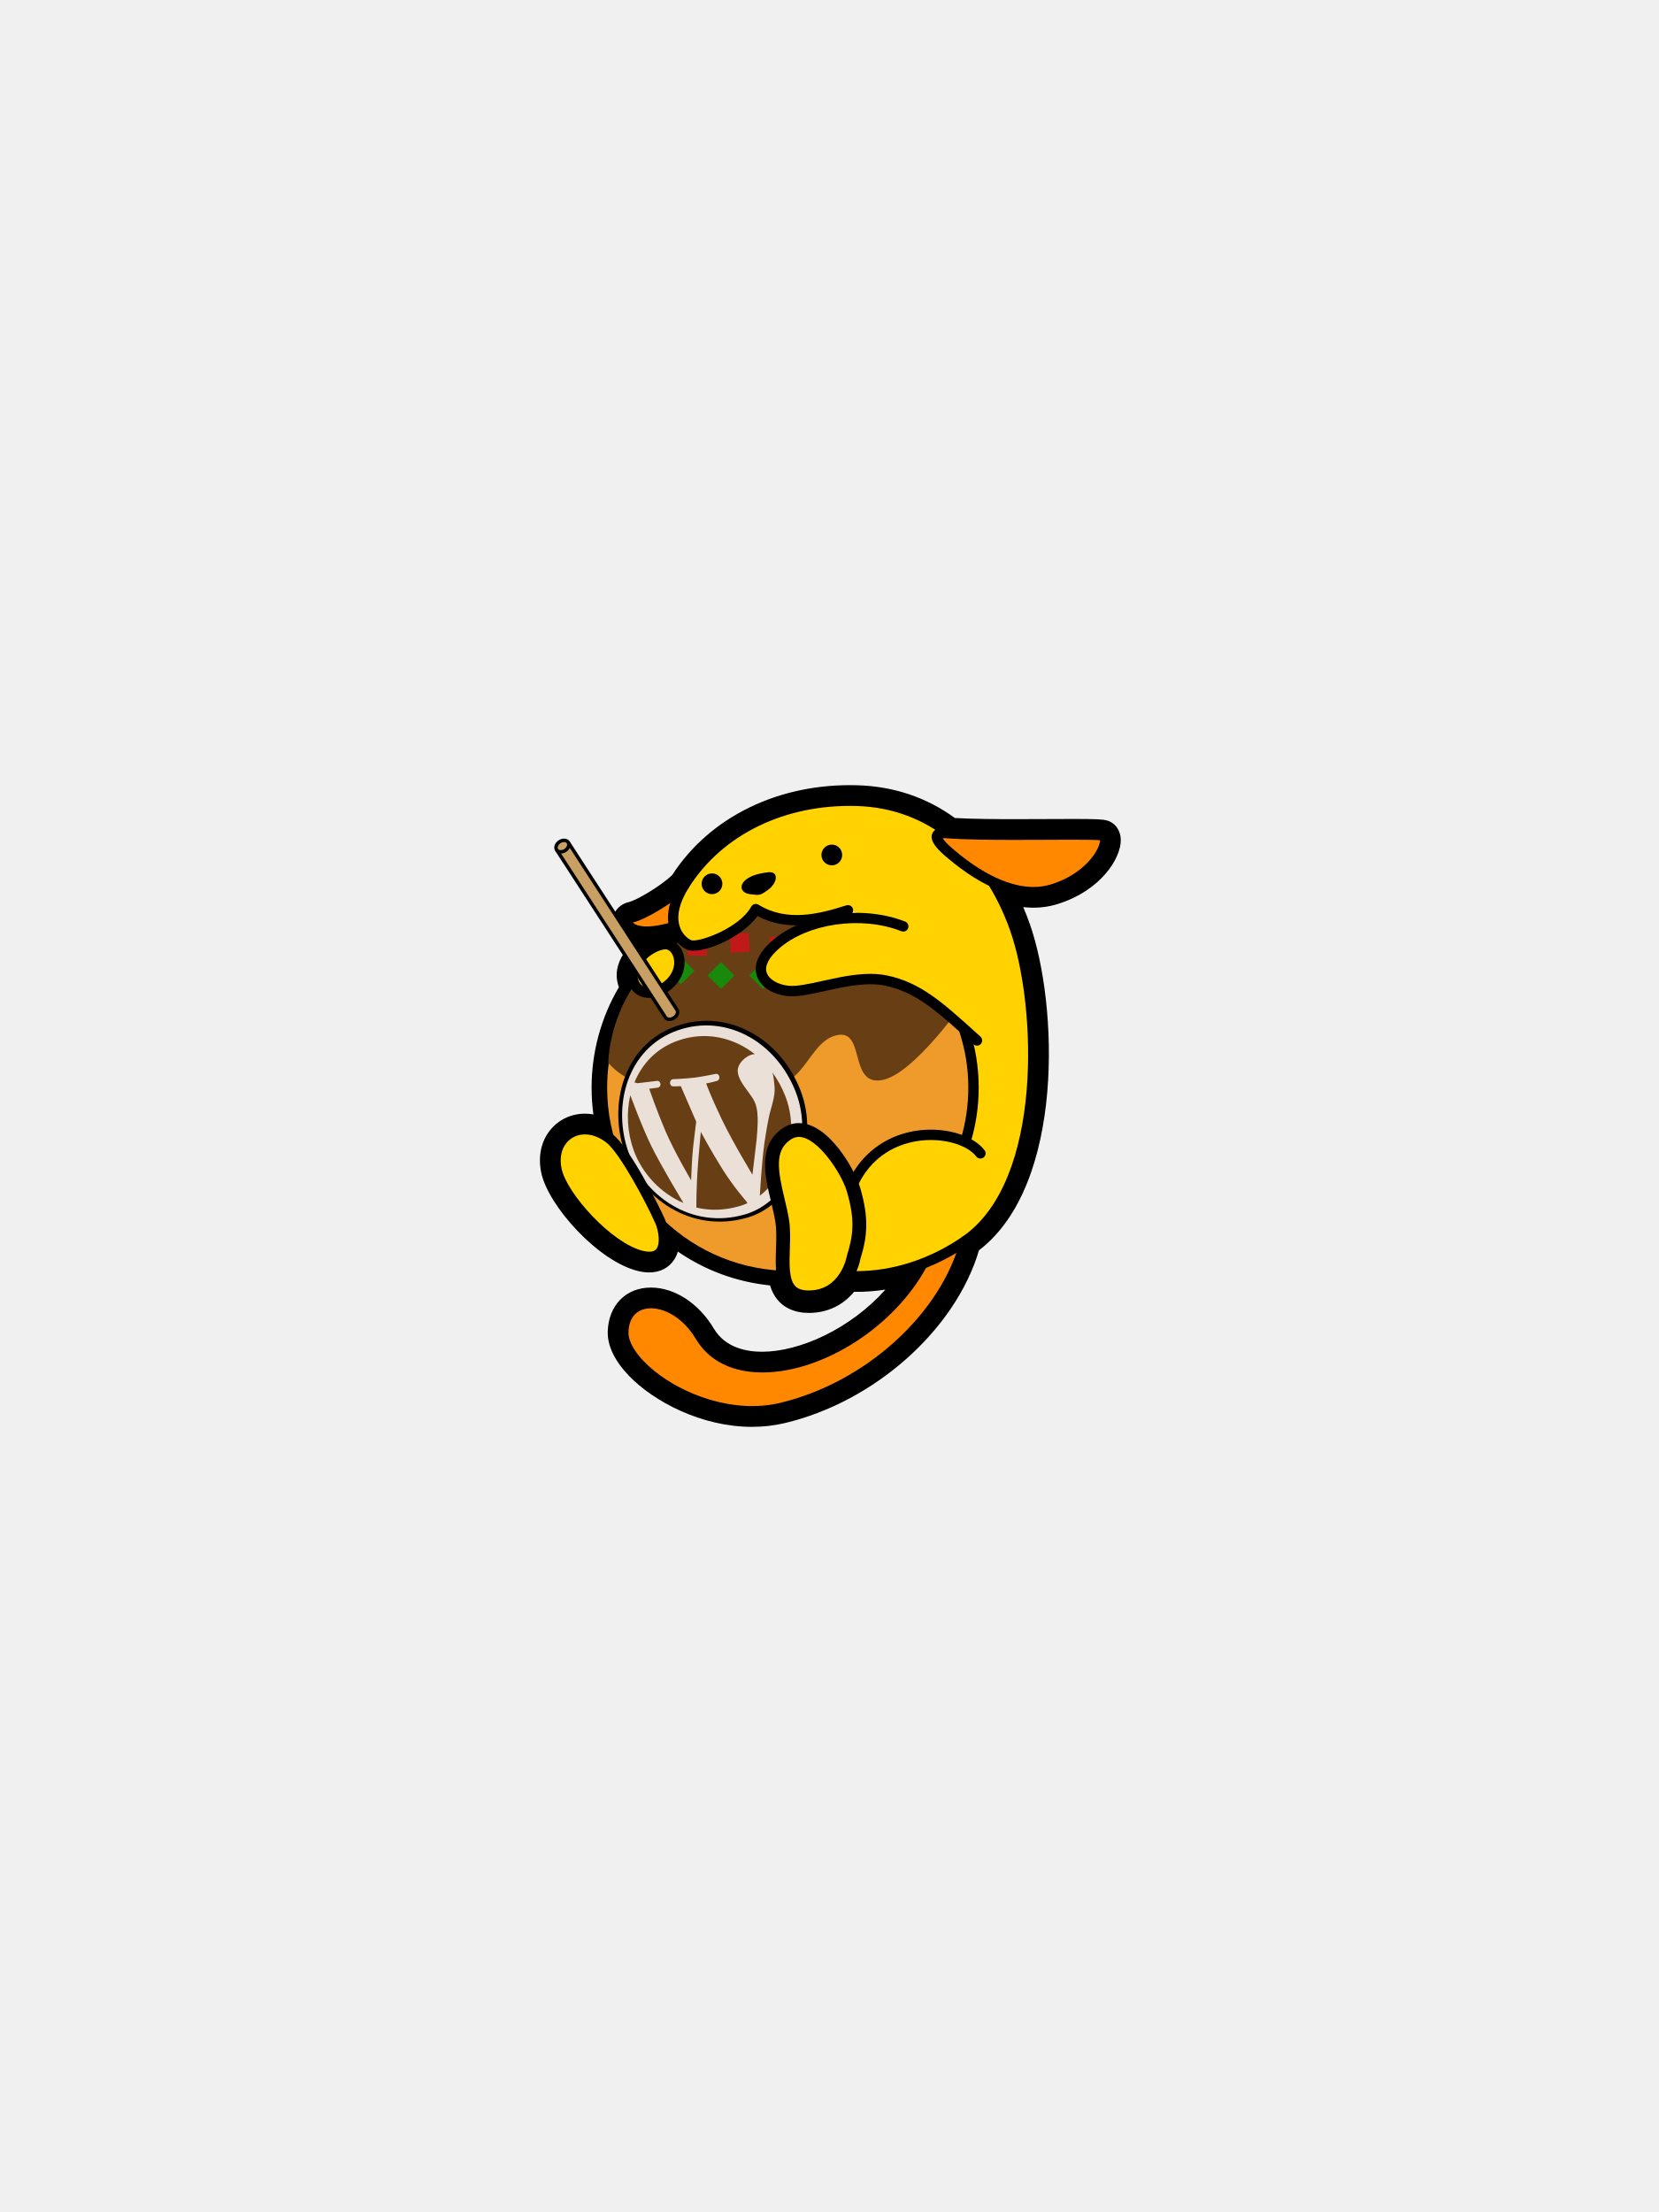
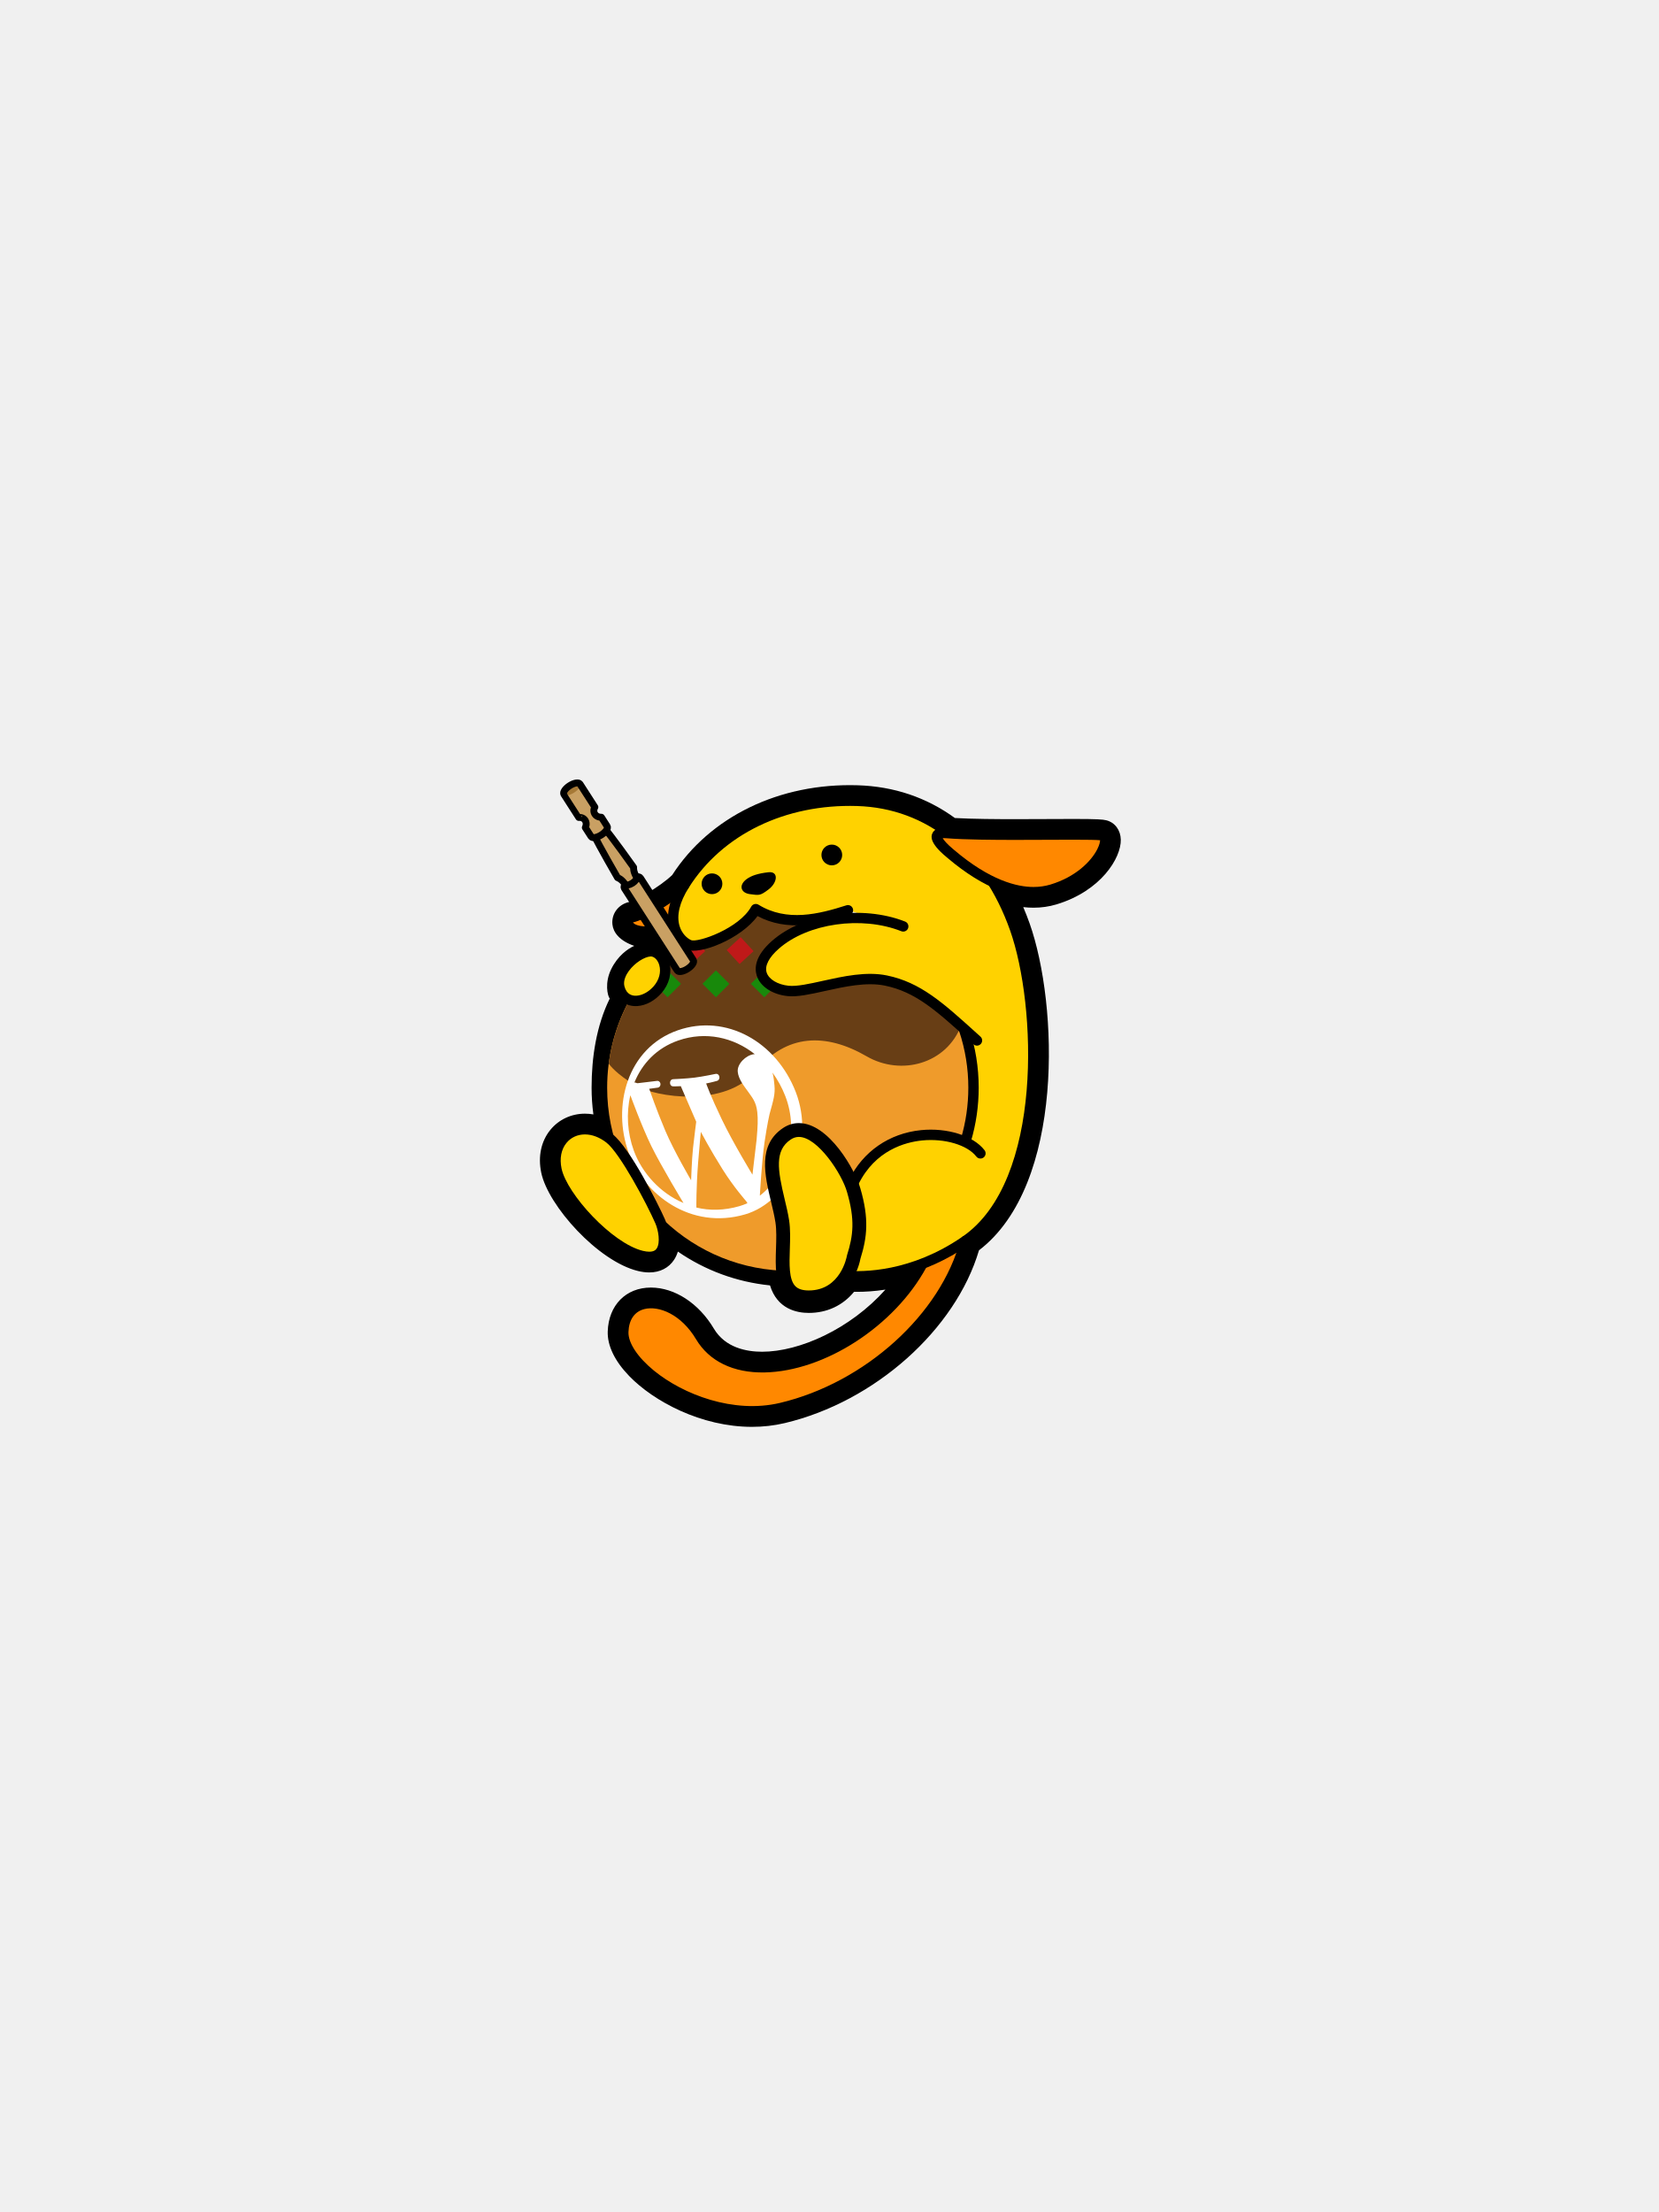
- <svg xmlns="http://www.w3.org/2000/svg" version="1.1" x="0px" y="0px" width="480px" height="640px" viewBox="0 0 480 640" enable-background="new 0 0 480 640" xml:space="preserve">
+ <svg xmlns="http://www.w3.org/2000/svg" version="1.1" x="0px" y="0px" viewBox="0 0 480 640" enable-background="new 0 0 480 640" xml:space="preserve">
  <g id="wapuu">
-     <path d="M217.572,412.83c-14.708,0-28.432-7.375-35.508-14.684c-4.207-4.345-6.36-8.813-6.227-12.923   c0.245-7.591,5.264-12.691,12.49-12.691c6.878,0,13.855,4.549,18.209,11.871c3.29,5.534,9.413,6.696,13.971,6.696h0.004   c10.813-0.002,25.499-6.566,35.665-17.975c-3.176,0.49-5.952,0.644-8.186,0.644c-0.296,0-0.591-0.003-0.885-0.008   c-3.256,3.96-7.82,6.107-13.104,6.107c-3.505,0-9.121-1.137-11.214-7.963c-9.656-0.979-18.772-4.346-26.656-9.785   c-0.246,0.817-0.601,1.615-1.092,2.367c-1.547,2.366-4.101,3.669-7.192,3.669c-1.004,0-2.091-0.139-3.229-0.411   c-11.554-2.773-26.044-18.898-28.023-28.464c-0.972-4.696-0.034-9.092,2.641-12.378c2.422-2.975,6.069-4.681,10.003-4.681   c0.817,0,1.636,0.072,2.449,0.214c-0.346-2.558-0.521-5.14-0.521-7.735c0-10.274,2.721-20.268,7.893-29.072   c-0.206-0.559-0.366-1.146-0.482-1.762c-0.575-3.067,0.425-6.343,2.815-9.223c0.362-0.436,0.749-0.855,1.157-1.256   c-3.528-1.161-5.109-3.66-5.353-5.885c-0.339-3.086,1.691-5.83,4.827-6.527c1.869-0.416,8.785-4.302,12.462-7.798   c10.877-16.86,30.964-26.669,53.65-25.974c10.47,0.316,19.931,3.502,28.144,9.475c5.128,0.294,12.334,0.331,17.479,0.331   c3.201,0,6.408-0.017,9.412-0.031c2.661-0.013,5.164-0.026,7.366-0.026c6.819,0,8.515,0.125,9.555,0.385   c2.479,0.619,4.122,2.816,4.187,5.597c0.122,5.267-5.721,14.866-18.651,18.745c-2.101,0.63-4.321,0.949-6.6,0.949   c-0.977,0-1.968-0.059-2.972-0.174c0.663,1.547,1.281,3.129,1.854,4.746c8.244,23.297,10.216,75.548-14.662,94.554   c-6.793,22.952-30.146,43.82-56.21,49.993C224.007,412.466,220.822,412.83,217.572,412.83 M188.327,381.532   c-1.445,0-3.38,0.412-3.494,3.981c-0.039,1.195,0.912,3.496,3.697,6.373c5.569,5.752,17.033,11.943,29.042,11.943   c2.552,0,5.039-0.282,7.392-0.84c18.858-4.467,36.578-18.082,45.407-33.859l-0.406,0.225   c-10.172,17.605-31.19,30.742-49.452,30.744h-0.006c-9.744,0-17.452-3.941-21.707-11.097   C195.731,383.842,191.329,381.532,188.327,381.532 M226.534,362.972c0.581,0,1.166,0.112,1.723,0.343   c1.562,0.647,2.631,2.118,2.762,3.804c0.295,3.75,1.138,3.75,2.982,3.75c3.118,0,5.346-1.282,7.008-4.038   c0.877-1.453,2.5-2.292,4.19-2.163c0.898,0.067,1.837,0.102,2.791,0.102c4.369,0,11.236-0.712,19.139-4.104   c2.201-0.944,4.761,0.004,5.816,2.157c0.084,0.171,0.156,0.347,0.217,0.523c0.731-1.804,1.342-3.622,1.819-5.448   c0.273-1.044,0.912-1.955,1.802-2.567c21.331-14.688,20.309-63.463,12.643-85.127c-1.623-4.586-3.656-8.851-6.045-12.677   c-1.058-1.694-0.872-3.884,0.457-5.376c1.329-1.49,3.479-1.929,5.287-1.074c3.575,1.694,6.907,2.553,9.903,2.553   c1.402,0,2.752-0.191,4.014-0.57c5.655-1.695,9.034-4.745,10.768-7.091c-0.896-0.009-1.976-0.015-3.271-0.015   c-2.188,0-4.677,0.014-7.321,0.025c-3.019,0.016-6.24,0.032-9.457,0.032c-5.736,0-13.991-0.046-19.427-0.438   c-0.879-0.063-1.72-0.384-2.419-0.921c-6.938-5.335-15.029-8.178-24.049-8.45c-0.668-0.021-1.335-0.031-1.995-0.031   c-18.801,0-35.273,8.324-44.063,22.266c-0.178,0.284-0.387,0.546-0.625,0.783c-1.134,1.135-2.581,2.344-4.17,3.523   c1.241,0.688,2.123,1.942,2.294,3.424c0.247,2.137,1.614,2.957,1.769,3.045c2.018,1.128,2.854,3.601,1.932,5.721   c-0.907,2.087-3.224,3.163-5.395,2.525c-0.003,0-0.005,0.002-0.007,0.004c-1.557,1.302-3.771,1.39-5.417,0.269   c-0.924,0.246-2.742,1.261-3.937,2.746c-0.686,0.853-0.87,1.502-0.827,1.731c0.051,0.275,0.128,0.437,0.181,0.494   c1.387,1.518,1.572,3.781,0.447,5.502c-5.159,7.889-7.885,17.051-7.885,26.498c0,5.225,0.839,10.39,2.494,15.353   c0.686,2.059-0.193,4.313-2.092,5.362c-1.898,1.049-4.275,0.595-5.653-1.082c-0.765-0.93-1.182-1.288-1.326-1.398   c-1.455-1.12-2.96-1.713-4.351-1.713c-1.234,0-2.308,0.484-3.023,1.363c-0.934,1.146-1.221,2.877-0.809,4.871   c1.327,6.41,13.656,19.699,21.311,21.535c0.369,0.09,0.653,0.133,0.862,0.151c0.092-0.95-0.166-2.746-0.701-3.97   c-0.304-0.694-0.713-1.573-1.198-2.572c-0.972-2.008-0.328-4.424,1.515-5.68c1.844-1.258,4.328-0.975,5.841,0.665   c8.518,9.223,20.002,14.705,32.437,15.511C225.82,363.015,226.177,362.972,226.534,362.972" />
-     <path d="M226.322,369.15c-0.021,0-0.044,0-0.065-0.001c-29.209-1.272-52.089-25.188-52.089-54.446   c0-17.303,7.944-33.195,21.795-43.602c0.664-0.496,1.602-0.365,2.1,0.299c0.498,0.662,0.364,1.602-0.298,2.1   c-13.089,9.836-20.597,24.853-20.597,41.203c0,27.647,21.62,50.246,49.218,51.448c0.828,0.036,1.47,0.736,1.435,1.564   C227.785,368.521,227.121,369.15,226.322,369.15" />
-     <path fill="#EF9B2B" d="M226.321,367.65c-28.182-1.228-50.654-24.463-50.654-52.947c0-17.339,8.326-32.732,21.196-42.402   c9.135,4.74,16.313-3.95,21.981-8.106c16.248,4.156,42.398,1.745,60.117,33.745c2.689,4.857,2.705,10.904,2.705,16.764   c0,5.26-0.766,10.344-2.194,15.142c-13.02-4.817-28.511,1.229-33.046,12.941C237.737,358.277,226.321,367.65,226.321,367.65" />
-     <path fill="#683E15" d="M176,307.536c0,0,12,14.5,24.5-1s12.038,3.924,20.5,6.5c11.5,3.5,12.5-11.5,21-13.5s3.5,14.5,13,13   s24.5-23.5,24.5-23.5s-6.5-29-55-25C175.957,268.039,176,307.536,176,307.536" />
-     <rect x="199" y="271.036" fill="#BF1919" width="5.5" height="5.5" />
-     <rect x="205.827" y="279.475" transform="matrix(0.7072 -0.7071 0.7071 0.7072 -138.4691 230.1257)" fill="#18890B" width="5.5" height="5.499" />
-     <rect x="194.25" y="278.141" transform="matrix(0.7072 -0.7071 0.7071 0.7072 -140.9159 221.5499)" fill="#18890B" width="5.5" height="5.499" />
-     <rect x="222.667" y="271.036" fill="#BF1919" width="5.5" height="5.5" />
-     <rect x="230.827" y="279.475" transform="matrix(0.7072 -0.707 0.707 0.7072 -131.1456 247.7795)" fill="#18890B" width="5.5" height="5.499" />
-     <rect x="217.917" y="279.474" transform="matrix(0.707 -0.7072 0.7072 0.707 -134.9359 238.7411)" fill="#18890B" width="5.5" height="5.5" />
-     <rect x="245.578" y="270.036" transform="matrix(0.9981 -0.0618 0.0618 0.9981 -16.3787 15.8632)" fill="#BF1919" width="5.501" height="5.501" />
-     <rect x="235.25" y="270.036" transform="matrix(0.9981 -0.0618 0.0618 0.9981 -16.3985 15.2251)" fill="#BF1919" width="5.501" height="5.501" />
-     <rect x="211.25" y="270.036" transform="matrix(0.9981 -0.0618 0.0618 0.9981 -16.4443 13.7423)" fill="#BF1919" width="5.501" height="5.501" />
-     <rect x="254.833" y="279.121" transform="matrix(0.662 -0.7495 0.7495 0.662 -124.2003 288.3362)" fill="#18890B" width="5.501" height="5.501" />
-     <rect x="243.278" y="278.814" transform="matrix(0.6621 -0.7494 0.7494 0.6621 -127.8762 279.5284)" fill="#18890B" width="5.5" height="5.501" />
-     <path fill="#FF8800" d="M194.335,268.369c-13,3.666-14.334-2.333-11.334-3s11-5.333,15-9.333L194.335,268.369z" />
-     <path fill="#FF8800" d="M279.335,359.036c-5.667,21.667-28,42.333-53.334,48.333c-21.793,5.161-46-11.666-45.666-22   c0.375-11.637,15-11,22.333,1.334c11.234,18.895,49.667,5.666,64-20.667L279.335,359.036z" />
-     <path fill="#57A1BE" d="M196.863,272.301c-0.147,0.109-0.286,0.23-0.432,0.344c0.217-0.081,0.435-0.16,0.654-0.238   C197.01,272.369,196.938,272.34,196.863,272.301" />
-     <path fill="#FFD200" d="M244.335,369.118c8.132,0.723,21.492-0.782,35-10.082c24.383-16.789,22-68.667,14.333-90.333   s-23.667-36.334-45.667-37s-40.333,9-50,24.333c-6.52,10.341-1.666,15.999,1.334,17.333s15.666-3.666,19.333-10.333   c8.667,5.333,18.333,2.999,26.667,0.333l16,4.667c-12.667-5-28.668-2.001-37,5.333c-8.334,7.334-2.666,12.668,3.666,13.334   c6.334,0.666,18.666-5,28.334-3c9.666,2,12.631,5.542,22.965,14.875c0,0,5.668,22.671,0,31.361   c-9.824-5.668-27.583,0.756-32.873,12.847L244.335,369.118z" />
-     <path d="M279.474,331.345c-0.143,0-0.286-0.02-0.429-0.062c-0.794-0.236-1.246-1.071-1.01-1.865   c1.414-4.751,2.132-9.701,2.132-14.716c0-5.571-0.884-11.051-2.628-16.287c-0.262-0.786,0.163-1.635,0.949-1.898   c0.785-0.26,1.635,0.164,1.896,0.95c1.847,5.542,2.782,11.341,2.782,17.235c0,5.305-0.759,10.543-2.257,15.571   C280.717,330.924,280.119,331.345,279.474,331.345" />
-     <path d="M247,343.536c-0.222,0-0.447-0.049-0.66-0.153c-0.743-0.365-1.051-1.264-0.686-2.008   c4.029-8.214,11.617-13.458,20.816-14.39c7.587-0.771,15.151,1.616,18.383,5.801c0.508,0.655,0.387,1.598-0.269,2.104   c-0.654,0.507-1.599,0.387-2.104-0.27c-2.592-3.353-9.19-5.307-15.709-4.65c-4.787,0.485-13.546,2.783-18.425,12.728   C248.087,343.228,247.554,343.536,247,343.536" />
-     <path d="M247.938,370.771c-1.497,0-2.756-0.071-3.735-0.158c-0.825-0.072-1.435-0.802-1.361-1.627   c0.073-0.826,0.818-1.43,1.627-1.36c5.259,0.463,19.101,0.445,34.017-9.824c23.476-16.164,21.41-67.006,13.77-88.598   c-7.879-22.266-24.025-35.387-44.298-36c-20.763-0.629-38.959,8.207-48.687,23.633c-2.659,4.219-3.578,8.054-2.655,11.09   c0.672,2.212,2.214,3.576,3.33,4.072c1.889,0.842,13.915-3.332,17.409-9.686c0.198-0.359,0.534-0.622,0.933-0.727   c0.397-0.104,0.819-0.041,1.168,0.173c8.205,5.049,17.426,2.741,25.424,0.182c0.792-0.252,1.633,0.183,1.886,0.972   c0.252,0.789-0.183,1.633-0.973,1.885c-8.82,2.824-18.124,4.766-26.626,0.25c-4.733,6.572-16.744,11.334-20.439,9.693   c-1.775-0.789-4.017-2.766-4.982-5.943c-0.825-2.715-0.976-7.272,2.989-13.561c10.299-16.336,29.479-25.703,51.313-25.033   c21.579,0.653,38.722,14.504,47.036,38c3.594,10.155,6.513,28.818,4.933,47.621c-1.253,14.91-5.71,34.726-19.829,44.447   C267.225,369.195,254.969,370.771,247.938,370.771" />
-     <path fill="#FF8800" d="M274.001,241.036c-5.989-0.485-1.333,4.001,0.667,5.667s16.333,14.666,29.667,10.666   c13.333-4,17.334-14.999,14.666-15.666C316.335,241.036,286.335,242.036,274.001,241.036" />
-     <path d="M299.026,259.631h-0.002c-5.249-0.002-13.841-1.992-24.957-11.47l-0.359-0.306c-4.915-4.094-4.237-5.965-4.015-6.58   c0.426-1.178,1.596-1.776,3.475-1.776c0.288,0,0.605,0.015,0.954,0.042c5.196,0.421,13.668,0.471,19.588,0.471   c3.224,0,6.45-0.017,9.474-0.031c2.666-0.014,5.174-0.026,7.378-0.026c6.352,0,8.078,0.112,8.804,0.294   c1.165,0.291,1.882,1.322,1.915,2.756c0.084,3.639-4.812,12.291-16.515,15.803C302.943,259.352,301.013,259.631,299.026,259.631    M272.746,242.516c0.391,0.64,1.35,1.758,2.882,3.035l0.386,0.327c10.422,8.886,18.266,10.751,23.011,10.753h0.002   c1.694,0,3.335-0.236,4.878-0.697c7.32-2.197,11.817-6.734,13.584-10.248c0.659-1.312,0.793-2.174,0.793-2.58   c-0.996-0.1-3.586-0.151-7.72-0.151c-2.2,0-4.702,0.013-7.363,0.026c-3.027,0.015-6.261,0.031-9.488,0.031   c-5.972,0-14.526-0.051-19.83-0.48C273.418,242.494,273.01,242.494,272.746,242.516" />
-     <path d="M187.095,271.054c-3.393,0-5.089-1.026-5.903-1.851c-0.89-0.9-1.232-2.086-0.913-3.168c0.315-1.07,1.211-1.866,2.397-2.131   c2.584-0.574,10.321-4.985,14.265-8.929c0.586-0.586,1.535-0.586,2.121,0c0.586,0.585,0.586,1.536,0,2.121   c-4.132,4.132-12.367,8.988-15.736,9.737c-0.139,0.031-0.183,0.078-0.184,0.078c0.015-0.004,0.103,0.162,0.435,0.388   c0.625,0.421,3.211,1.64,10.351-0.374c0.796-0.223,1.626,0.238,1.851,1.036s-0.24,1.626-1.037,1.851   C191.535,270.718,189.037,271.054,187.095,271.054" />
-     <path d="M216.001,254.369c-2.385,1.789-1.666,4.001,1,4.334c2.667,0.333,2.875,0.51,5.334-1.334c2.666-2,3-5.334,0-5   S217.335,253.369,216.001,254.369" />
-     <path d="M209.001,255.703c0,1.657-1.343,3-3,3c-1.656,0-3-1.343-3-3s1.344-3,3-3C207.658,252.703,209.001,254.046,209.001,255.703" />
-     <path d="M243.668,247.37c0,1.657-1.343,3-3,3s-3-1.343-3-3s1.343-3,3-3S243.668,245.713,243.668,247.37" />
-     <path d="M217.676,409.815c-11.666,0-23.107-4.995-30.363-10.926c-5.52-4.513-8.61-9.458-8.477-13.569   c0.159-4.937,2.645-8.386,6.82-9.461c5.302-1.369,13.294,1.656,18.301,10.077c4.123,6.933,11.615,8.277,17.141,8.157   c16.47-0.312,35.494-12.684,44.253-28.774c0.396-0.728,1.308-0.997,2.034-0.601c0.729,0.396,0.997,1.307,0.601,2.034   c-9.233,16.965-29.367,30.009-46.83,30.34c-9.006,0.148-15.985-3.248-19.776-9.623c-4.253-7.152-10.749-9.794-14.974-8.705   c-2.833,0.729-4.456,3.092-4.571,6.652c-0.1,3.124,2.657,7.292,7.377,11.15c8.486,6.938,23.048,12.516,36.444,9.342   c24.628-5.832,46.593-25.705,52.229-47.253c0.21-0.802,1.024-1.281,1.831-1.071c0.801,0.209,1.281,1.029,1.071,1.831   c-5.9,22.558-28.795,43.339-54.439,49.413C223.483,409.507,220.571,409.815,217.676,409.815" />
-     <rect x="246.75" y="266.202" transform="matrix(0.99 0.1411 -0.1411 0.99 40.8676 -33.0773)" fill="#FFD200" width="13.791" height="10.792" />
-     <path d="M282.668,302.536c-0.359,0-0.719-0.127-1.006-0.388l-1.186-1.071c-9.7-8.771-15.555-14.065-24.445-15.905   c-5.35-1.105-11.733,0.311-17.365,1.559c-4.269,0.949-7.954,1.769-10.822,1.465c-4.405-0.465-7.897-2.783-8.892-5.908   c-0.701-2.202-0.51-5.73,4.392-10.044c9.155-8.058,26.085-10.519,38.542-5.603c0.771,0.305,1.148,1.176,0.845,1.946   c-0.305,0.771-1.177,1.15-1.946,0.845c-11.5-4.539-27.074-2.315-35.458,5.063c-2.875,2.53-4.124,4.974-3.515,6.881   c0.623,1.96,3.174,3.502,6.347,3.835c2.385,0.248,6.014-0.555,9.858-1.408c5.926-1.315,12.644-2.808,18.622-1.568   c9.69,2.005,16.119,7.818,25.85,16.617l1.186,1.072c0.614,0.555,0.662,1.504,0.107,2.117   C283.485,302.369,283.077,302.536,282.668,302.536" />
-     <path fill="#FFD200" d="M193.668,273.369c-3.333-1.333-11.667,4.334-10.667,9.667s7,5.333,11,1.333   S196.899,274.661,193.668,273.369" />
-     <path d="M187.838,288.72L187.838,288.72c-3.267,0-5.686-2.071-6.312-5.407c-0.407-2.173,0.365-4.57,2.176-6.752   c2.35-2.832,6.061-4.889,8.824-4.889c0.622,0,1.193,0.104,1.698,0.305c1.838,0.735,3.212,2.521,3.676,4.779   c0.623,3.031-0.438,6.273-2.839,8.674C192.97,287.521,190.338,288.72,187.838,288.72 M192.526,274.672   c-1.615,0-4.565,1.455-6.516,3.804c-0.712,0.859-1.859,2.558-1.535,4.284c0.459,2.447,2.082,2.96,3.363,2.96   c1.685,0,3.591-0.901,5.102-2.411c1.685-1.685,2.44-3.908,2.022-5.949c-0.26-1.268-0.953-2.238-1.851-2.598   C192.964,274.703,192.761,274.672,192.526,274.672" />
-     <rect x="176.939" y="240.741" transform="matrix(0.8385 -0.5449 0.5449 0.8385 -118.0178 141.052)" display="none" fill="#C9A063" width="4" height="57.751" />
-     <rect x="176.939" y="240.741" transform="matrix(0.8385 -0.5449 0.5449 0.8385 -118.0178 141.052)" display="none" fill="none" stroke="#000000" stroke-miterlimit="10" width="4" height="57.751" />
+     <path d="M217.572,412.83c-14.708,0-28.432-7.375-35.508-14.684   c-4.207-4.345-6.36-8.813-6.227-12.923c0.245-7.591,5.264-12.691,12.49-12.691   c6.878,0,13.855,4.549,18.209,11.871c3.29,5.534,9.413,6.696,13.971,6.696h0.004   c10.813-0.002,25.499-6.566,35.665-17.975c-3.176,0.49-5.952,0.644-8.186,0.644   c-0.296,0-0.591-0.003-0.885-0.008c-3.256,3.96-7.82,6.107-13.104,6.107   c-3.505,0-9.121-1.137-11.214-7.963c-9.656-0.979-18.772-4.346-26.656-9.785   c-0.246,0.817-0.601,1.615-1.092,2.367c-1.547,2.366-4.101,3.669-7.192,3.669   c-1.004,0-2.091-0.139-3.229-0.411c-11.554-2.773-26.044-18.898-28.023-28.464   c-0.972-4.696-0.034-9.092,2.641-12.378c2.422-2.975,6.069-4.681,10.003-4.681   c0.817,0,1.636,0.072,2.449,0.214c-0.346-2.558-0.521-5.14-0.521-7.735   c0-8.836,1.396-17.94,5.25-25.783c-0.667-0.833-1.5-4.583,0.417-8.5   c1.919-3.922,4.833-5.917,6.667-6.75c-4.333-1.5-6.059-3.94-6.303-6.165   c-0.339-3.086,1.691-5.83,4.827-6.527c1.869-0.416,8.785-4.302,12.462-7.798   c10.877-16.86,30.964-26.669,53.65-25.974   c10.47,0.316,19.931,3.502,28.144,9.475c5.128,0.294,12.334,0.331,17.479,0.331   c3.201,0,6.408-0.017,9.412-0.031c2.661-0.013,5.164-0.026,7.366-0.026   c6.819,0,8.515,0.125,9.555,0.385c2.479,0.619,4.122,2.816,4.187,5.597   c0.122,5.267-5.721,14.866-18.651,18.745c-2.101,0.63-4.321,0.949-6.6,0.949   c-0.977,0-1.968-0.059-2.972-0.174c0.663,1.547,1.281,3.129,1.854,4.746   c8.244,23.297,10.216,75.548-14.662,94.554   c-6.793,22.952-30.146,43.82-56.21,49.993   C224.007,412.466,220.822,412.83,217.572,412.83 M188.327,381.532   c-1.445,0-3.38,0.412-3.494,3.981c-0.039,1.195,0.912,3.496,3.697,6.373   c5.569,5.752,17.033,11.943,29.042,11.943c2.552,0,5.039-0.282,7.392-0.84   c18.858-4.467,36.578-18.082,45.407-33.859l-0.406,0.225   c-10.172,17.605-31.19,30.742-49.452,30.744h-0.006   c-9.744,0-17.452-3.941-21.707-11.097   C195.731,383.842,191.329,381.532,188.327,381.532 M226.534,362.972   c0.581,0,1.166,0.112,1.723,0.343c1.562,0.647,2.631,2.118,2.762,3.804   c0.295,3.75,1.138,3.75,2.982,3.75c3.118,0,5.346-1.282,7.008-4.038   c0.877-1.453,2.5-2.292,4.19-2.163c0.898,0.067,1.837,0.102,2.791,0.102   c4.369,0,11.236-0.712,19.139-4.104c2.201-0.944,4.761,0.004,5.816,2.157   c0.084,0.171,0.156,0.347,0.217,0.523c0.731-1.804,1.342-3.622,1.819-5.448   c0.273-1.044,0.912-1.955,1.802-2.567c21.331-14.688,20.309-63.463,12.643-85.127   c-1.623-4.586-3.656-8.851-6.045-12.677c-1.058-1.694-0.872-3.884,0.457-5.376   c1.329-1.49,3.479-1.929,5.287-1.074c3.575,1.694,6.907,2.553,9.903,2.553   c1.402,0,2.752-0.191,4.014-0.57c5.655-1.695,9.034-4.745,10.768-7.091   c-0.896-0.009-1.976-0.015-3.271-0.015c-2.188,0-4.677,0.014-7.321,0.025   c-3.019,0.016-6.24,0.032-9.457,0.032c-5.736,0-13.991-0.046-19.427-0.438   c-0.879-0.063-1.72-0.384-2.419-0.921c-6.938-5.335-15.029-8.178-24.049-8.45   c-0.668-0.021-1.335-0.031-1.995-0.031c-18.801,0-35.273,8.324-44.063,22.266   c-0.178,0.284-0.387,0.546-0.625,0.783c-1.134,1.135-2.581,2.344-4.17,3.523   c1.241,0.688,2.123,1.942,2.294,3.424c0.247,2.137,1.614,2.957,1.769,3.045   c2.018,1.128,2.854,3.601,1.932,5.721c-0.907,2.087-3.224,3.163-5.395,2.525   c-0.003,0-0.005,0.002-0.007,0.004c-1.557,1.302-3.771,1.39-5.417,0.269   c-0.924,0.246-2.742,1.261-3.937,2.746c-0.686,0.853-0.87,1.502-0.827,1.731   c0.051,0.275,0.128,0.437,0.181,0.494c1.387,1.518,1.572,3.781,0.447,5.502   c-5.159,7.889-7.885,17.051-7.885,26.498c0,5.225,0.839,10.39,2.494,15.353   c0.686,2.059-0.193,4.313-2.092,5.362c-1.898,1.049-4.275,0.595-5.653-1.082   c-0.765-0.93-1.182-1.288-1.326-1.398c-1.455-1.12-2.96-1.713-4.351-1.713   c-1.234,0-2.308,0.484-3.023,1.363c-0.934,1.146-1.221,2.877-0.809,4.871   c1.327,6.41,13.656,19.699,21.311,21.535c0.369,0.09,0.653,0.133,0.862,0.151   c0.092-0.95-0.166-2.746-0.701-3.97c-0.304-0.694-0.713-1.573-1.198-2.572   c-0.972-2.008-0.328-4.424,1.515-5.68c1.844-1.258,4.328-0.975,5.841,0.665   c8.518,9.223,20.002,14.705,32.437,15.511   C225.82,363.015,226.177,362.972,226.534,362.972" />
+     <path d="M226.322,369.15c-0.021,0-0.044,0-0.065-0.001   c-29.209-1.272-52.089-25.188-52.089-54.446c0-17.303,7.944-33.195,21.795-43.602   c0.664-0.496,1.602-0.365,2.1,0.299c0.498,0.662,0.364,1.602-0.298,2.1   c-13.089,9.836-20.597,24.853-20.597,41.203c0,27.647,21.62,50.246,49.218,51.448   c0.828,0.036,1.47,0.736,1.435,1.564   C227.785,368.521,227.121,369.15,226.322,369.15" />
+     <path fill="#EF9B2B" d="M226.321,367.65c-28.182-1.228-50.654-24.463-50.654-52.947   c0-17.339,8.326-32.732,21.196-42.402c9.135,4.74,16.313-3.95,21.981-8.106   c16.248,4.156,42.398,1.745,60.117,33.745c2.689,4.857,2.705,10.904,2.705,16.764   c0,5.26-0.766,10.344-2.194,15.142c-13.02-4.817-28.511,1.229-33.046,12.941   C237.737,358.277,226.321,367.65,226.321,367.65" />
+     <path fill="#683E15" d="M250.75,305.625c9.933,5.751,23.183,2.225,27.399-9.082   c-17.228-29.696-41.942-28.355-58.005-32.037   c-0.719,0.096-1.426,0.201-2.121,0.314c-5.536,4.331-12.46,11.995-21.16,7.481   c-11.117,8.353-18.831,20.981-20.729,35.44c0.471,0.681,2.347,3.051,7.491,6.17   c6.125,3.714,26.363,6.622,35.119-4.082S238.875,298.75,250.75,305.625z" />
+     <rect x="204.39" y="281.907" transform="matrix(0.7071568 -0.7070568 0.7070568 0.7071568 -140.6088 229.8197)" fill="#18890B" width="5.5" height="5.499" />
+     <rect x="190.395" y="281.907" transform="matrix(0.7071568 -0.7070568 0.7070568 0.7071568 -144.7071 219.9243)" fill="#18890B" width="5.5" height="5.499" />
+     <rect x="218.385" y="281.907" transform="matrix(0.7070068 -0.7072068 0.7072068 0.7070068 -136.5199 239.7908)" fill="#18890B" width="5.5" height="5.5" />
+     <rect x="211.387" y="272.285" transform="matrix(0.7355835 -0.6774341 0.6774341 0.7355835 -129.6967 217.7881)" fill="#BF1919" width="5.501" height="5.501" />
+     <rect x="225.382" y="270.035" transform="matrix(0.7355835 -0.6774341 0.6774341 0.7355835 -124.472 226.6739)" fill="#BF1919" width="5.501" height="5.501" />
+     <rect x="197.392" y="272.285" transform="matrix(0.7355835 -0.6774341 0.6774341 0.7355835 -133.3972 208.3074)" fill="#BF1919" width="5.501" height="5.501" />
+     <path fill="#FF8800" d="M194.335,268.369c-13,3.666-14.334-2.333-11.334-3s11-5.333,15-9.333   L194.335,268.369z" />
+     <path fill="#FF8800" d="M279.335,359.036c-5.667,21.667-28,42.333-53.334,48.333   c-21.793,5.161-46-11.666-45.666-22c0.375-11.637,15-11,22.333,1.334   c11.234,18.895,49.667,5.666,64-20.667L279.335,359.036z" />
+     <path fill="#57A1BE" d="M196.863,272.301c-0.147,0.109-0.286,0.23-0.432,0.344   c0.217-0.081,0.435-0.16,0.654-0.238   C197.01,272.369,196.938,272.34,196.863,272.301" />
+     <path fill="#FFD200" d="M244.335,369.118c8.132,0.723,21.492-0.782,35-10.082   c24.383-16.789,22-68.667,14.333-90.333s-23.667-36.334-45.667-37s-40.333,9-50,24.333   c-6.52,10.341-1.666,15.999,1.334,17.333s15.666-3.666,19.333-10.333   c8.667,5.333,18.333,2.999,26.667,0.333l16,4.667c-12.667-5-28.668-2.001-37,5.333   c-8.334,7.334-2.666,12.668,3.666,13.334c6.334,0.666,18.666-5,28.334-3   c9.666,2,12.631,5.542,22.965,14.875c0,0,5.668,22.671,0,31.361   c-9.824-5.668-27.583,0.756-32.873,12.847L244.335,369.118z" />
+     <path d="M279.474,331.345c-0.143,0-0.286-0.02-0.429-0.062   c-0.794-0.236-1.246-1.071-1.01-1.865c1.414-4.751,2.132-9.701,2.132-14.716   c0-5.571-0.884-11.051-2.628-16.287c-0.262-0.786,0.163-1.635,0.949-1.898   c0.785-0.26,1.635,0.164,1.896,0.95c1.847,5.542,2.782,11.341,2.782,17.235   c0,5.305-0.759,10.543-2.257,15.571C280.717,330.924,280.119,331.345,279.474,331.345" />
+     <path d="M247,343.536c-0.222,0-0.447-0.049-0.66-0.153   c-0.743-0.365-1.051-1.264-0.686-2.008c4.029-8.214,11.617-13.458,20.816-14.39   c7.587-0.771,15.151,1.616,18.383,5.801c0.508,0.655,0.387,1.598-0.269,2.104   c-0.654,0.507-1.599,0.387-2.104-0.27c-2.592-3.353-9.19-5.307-15.709-4.65   c-4.787,0.485-13.546,2.783-18.425,12.728   C248.087,343.228,247.554,343.536,247,343.536" />
+     <path d="M247.938,370.771c-1.497,0-2.756-0.071-3.735-0.158   c-0.825-0.072-1.435-0.802-1.361-1.627c0.073-0.826,0.818-1.43,1.627-1.36   c5.259,0.463,19.101,0.445,34.017-9.824   c23.476-16.164,21.41-67.006,13.77-88.598c-7.879-22.266-24.025-35.387-44.298-36   c-20.763-0.629-38.959,8.207-48.687,23.633   c-2.659,4.219-3.578,8.054-2.655,11.09c0.672,2.212,2.214,3.576,3.33,4.072   c1.889,0.842,13.915-3.332,17.409-9.686c0.198-0.359,0.534-0.622,0.933-0.727   c0.397-0.104,0.819-0.041,1.168,0.173c8.205,5.049,17.426,2.741,25.424,0.182   c0.792-0.252,1.633,0.183,1.886,0.972c0.252,0.789-0.183,1.633-0.973,1.885   c-8.82,2.824-18.124,4.766-26.626,0.25c-4.733,6.572-16.744,11.334-20.439,9.693   c-1.775-0.789-4.017-2.766-4.982-5.943c-0.825-2.715-0.976-7.272,2.989-13.561   c10.299-16.336,29.479-25.703,51.313-25.033   c21.579,0.653,38.722,14.504,47.036,38c3.594,10.155,6.513,28.818,4.933,47.621   c-1.253,14.91-5.71,34.726-19.829,44.447   C267.225,369.195,254.969,370.771,247.938,370.771" />
+     <path fill="#FF8800" d="M274.001,241.036c-5.989-0.485-1.333,4.001,0.667,5.667   s16.333,14.666,29.667,10.666c13.333-4,17.334-14.999,14.666-15.666   C316.335,241.036,286.335,242.036,274.001,241.036" />
+     <path d="M299.026,259.631h-0.002c-5.249-0.002-13.841-1.992-24.957-11.47l-0.359-0.306   c-4.915-4.094-4.237-5.965-4.015-6.58c0.426-1.178,1.596-1.776,3.475-1.776   c0.288,0,0.605,0.015,0.954,0.042c5.196,0.421,13.668,0.471,19.588,0.471   c3.224,0,6.45-0.017,9.474-0.031c2.666-0.014,5.174-0.026,7.378-0.026   c6.352,0,8.078,0.112,8.804,0.294c1.165,0.291,1.882,1.322,1.915,2.756   c0.084,3.639-4.812,12.291-16.515,15.803   C302.943,259.352,301.013,259.631,299.026,259.631 M272.746,242.516   c0.391,0.64,1.35,1.758,2.882,3.035l0.386,0.327   c10.422,8.886,18.266,10.751,23.011,10.753h0.002c1.694,0,3.335-0.236,4.878-0.697   c7.32-2.197,11.817-6.734,13.584-10.248c0.659-1.312,0.793-2.174,0.793-2.58   c-0.996-0.1-3.586-0.151-7.72-0.151c-2.2,0-4.702,0.013-7.363,0.026   c-3.027,0.015-6.261,0.031-9.488,0.031c-5.972,0-14.526-0.051-19.83-0.48   C273.418,242.494,273.01,242.494,272.746,242.516" />
+     <path d="M187.095,271.054c-3.393,0-5.089-1.026-5.903-1.851   c-0.89-0.9-1.232-2.086-0.913-3.168c0.315-1.07,1.211-1.866,2.397-2.131   c2.584-0.574,10.321-4.985,14.265-8.929c0.586-0.586,1.535-0.586,2.121,0   c0.586,0.585,0.586,1.536,0,2.121c-4.132,4.132-12.367,8.988-15.736,9.737   c-0.139,0.031-0.183,0.078-0.184,0.078c0.015-0.004,0.103,0.162,0.435,0.388   c0.625,0.421,3.211,1.64,10.351-0.374c0.796-0.223,1.626,0.238,1.851,1.036   s-0.24,1.626-1.037,1.851C191.535,270.718,189.037,271.054,187.095,271.054" />
+     <path d="M216.001,254.369c-2.385,1.789-1.666,4.001,1,4.334   c2.667,0.333,2.875,0.51,5.334-1.334c2.666-2,3-5.334,0-5   S217.335,253.369,216.001,254.369" />
+     <path d="M209.001,255.703c0,1.657-1.343,3-3,3c-1.656,0-3-1.343-3-3s1.344-3,3-3   C207.658,252.703,209.001,254.046,209.001,255.703" />
+     <path d="M243.668,247.37c0,1.657-1.343,3-3,3s-3-1.343-3-3s1.343-3,3-3   S243.668,245.713,243.668,247.37" />
+     <path d="M217.676,409.815c-11.666,0-23.107-4.995-30.363-10.926   c-5.52-4.513-8.61-9.458-8.477-13.569c0.159-4.937,2.645-8.386,6.82-9.461   c5.302-1.369,13.294,1.656,18.301,10.077c4.123,6.933,11.615,8.277,17.141,8.157   c16.47-0.312,35.494-12.684,44.253-28.774c0.396-0.728,1.308-0.997,2.034-0.601   c0.729,0.396,0.997,1.307,0.601,2.034c-9.233,16.965-29.367,30.009-46.83,30.34   c-9.006,0.148-15.985-3.248-19.776-9.623c-4.253-7.152-10.749-9.794-14.974-8.705   c-2.833,0.729-4.456,3.092-4.571,6.652c-0.1,3.124,2.657,7.292,7.377,11.15   c8.486,6.938,23.048,12.516,36.444,9.342   c24.628-5.832,46.593-25.705,52.229-47.253c0.21-0.802,1.024-1.281,1.831-1.071   c0.801,0.209,1.281,1.029,1.071,1.831c-5.9,22.558-28.795,43.339-54.439,49.413   C223.483,409.507,220.571,409.815,217.676,409.815" />
+     <path d="M282.668,302.536c-0.359,0-0.719-0.127-1.006-0.388l-1.186-1.071   c-9.7-8.771-15.555-14.065-24.445-15.905   c-5.35-1.105-11.733,0.311-17.365,1.559c-4.269,0.949-7.954,1.769-10.822,1.465   c-4.405-0.465-7.897-2.783-8.892-5.908c-0.701-2.202-0.51-5.73,4.392-10.044   c9.155-8.058,26.085-10.519,38.542-5.603c0.771,0.305,1.148,1.176,0.845,1.946   c-0.305,0.771-1.177,1.15-1.946,0.845c-11.5-4.539-27.074-2.315-35.458,5.063   c-2.875,2.53-4.124,4.974-3.515,6.881c0.623,1.96,3.174,3.502,6.347,3.835   c2.385,0.248,6.014-0.555,9.858-1.408c5.926-1.315,12.644-2.808,18.622-1.568   c9.69,2.005,16.119,7.818,25.85,16.617l1.186,1.072   c0.614,0.555,0.662,1.504,0.107,2.117   C283.485,302.369,283.077,302.536,282.668,302.536" />
+     <path fill="#FFD200" d="M189.186,275.364c-3.417-1.099-11.339,5.131-9.973,10.382   c1.367,5.251,7.352,4.836,11.066,0.569   C193.993,282.048,192.499,276.43,189.186,275.364" />
+     <path d="M184.432,291.082L184.432,291.082c-3.259,0.226-5.816-1.673-6.671-4.957   c-0.556-2.14,0.048-4.584,1.704-6.886c2.148-2.988,5.708-5.297,8.465-5.488   c0.62-0.043,1.197,0.021,1.715,0.187c1.884,0.606,3.379,2.293,3.998,4.513   c0.831,2.981-0.003,6.288-2.232,8.85   C189.469,289.531,186.926,290.909,184.432,291.082 M188.137,276.743   c-1.611,0.112-4.453,1.767-6.237,4.246c-0.651,0.906-1.678,2.68-1.235,4.38   c0.627,2.409,2.282,2.809,3.56,2.72c1.681-0.117,3.52-1.147,4.923-2.758   c1.564-1.798,2.164-4.067,1.606-6.075c-0.347-1.247-1.106-2.167-2.026-2.464   C188.576,276.744,188.372,276.727,188.137,276.743" />
+     <rect x="176.937" y="240.746" transform="matrix(0.8385007 -0.5449005 0.5449005 0.8385007 -118.0188 141.0463)" display="none" fill="#C9A063" width="4" height="57.751" />
+     <rect x="176.937" y="240.746" transform="matrix(0.8385007 -0.5449005 0.5449005 0.8385007 -118.0188 141.0463)" display="none" fill="none" stroke="#000000" stroke-miterlimit="10" width="4" height="57.751" />
    <g>
-       <path fill="#C9A063" stroke="#000000" d="M164.407,243.725l31.454,48.436c0.452,0.695,0.066,1.746-0.86,2.348    c-0.926,0.601-2.042,0.526-2.493-0.169l-31.455-48.436" />
-       <ellipse transform="matrix(0.8386 -0.5447 0.5447 0.8386 -107.089 128.1403)" fill="#C9A063" stroke="#000000" cx="162.729" cy="244.814" rx="2" ry="1.501" />
+       <path fill="#C9A063" stroke="#000000" stroke-width="2" d="M180.639,256.977    c0.001,0.002,0.004,0.005,0.004,0.005l15.311,23.808c0,0,0.004,0.008,0.007,0.011    c0.357,0.554,1.685,0.334,2.967-0.491c1.282-0.825,2.032-1.943,1.675-2.497    c-0.002-0.004-0.007-0.006-0.01-0.01l-15.307-23.811    c0,0-0.002-0.004-0.003-0.006c-0.357-0.554-1.685-0.334-2.967,0.491    C181.033,255.305,180.283,256.423,180.639,256.977z" />
+       <path fill="#C9A063" stroke="#000000" stroke-width="2" stroke-linecap="round" stroke-linejoin="round" d="    M183.321,250.942c0,0-6.346-8.94-8.651-11.6l-2.968,1.911    c1.467,3.199,6.977,12.678,6.977,12.678s1.183,0.359,2.209,1.953    c0.273,0.369,1.198,0.211,2.095-0.366c0.897-0.578,1.424-1.354,1.201-1.756    C183.171,252.188,183.321,250.942,183.321,250.942z" />
+       <polygon fill="#BA8C46" points="172.421,235.752 173.825,236.921 169.848,239.48     169.345,237.732   " />
+       <path fill="#C9A063" d="M175.673,239.062c-0.003-0.004-0.007-0.006-0.01-0.01    l-1.667-2.598c0,0-1.244,0.091-1.891-0.914c-0.647-1.005,0.005-2.016,0.005-2.016    l-4.311-6.697c-0-0.001-0-0.001-0.001-0.002    c-0.357-0.554-1.685-0.334-2.967,0.491c-1.282,0.825-2.032,1.944-1.676,2.498    c0,0.001,4.313,6.699,4.313,6.699s1.19-0.174,1.837,0.83    c0.647,1.005,0.049,2.099,0.049,2.099l1.671,2.595c0,0,0.004,0.008,0.007,0.011    c0.357,0.554,1.685,0.334,2.967-0.491    C175.28,240.734,176.029,239.616,175.673,239.062z" />
+       <ellipse transform="matrix(0.8408601 -0.5412526 0.5412526 0.8408601 -97.24489 125.8995)" fill="#A67936" cx="165.477" cy="228.32" rx="2.761" ry="1.193" />
+       <path fill="none" stroke="#000000" stroke-width="2" stroke-linecap="round" stroke-linejoin="round" d="M175.673,239.062    c-0.003-0.004-0.007-0.006-0.01-0.01l-1.667-2.598c0,0-1.244,0.091-1.891-0.914    c-0.647-1.005,0.005-2.016,0.005-2.016l-4.311-6.697    c-0-0.001-0-0.001-0.001-0.002c-0.357-0.554-1.685-0.334-2.967,0.491    c-1.282,0.825-2.032,1.944-1.676,2.498c0,0.001,4.313,6.699,4.313,6.699    s1.19-0.174,1.837,0.83c0.647,1.005,0.049,2.099,0.049,2.099l1.671,2.595    c0,0,0.004,0.008,0.007,0.011c0.357,0.554,1.685,0.334,2.967-0.491    C175.28,240.734,176.029,239.616,175.673,239.062z" />
    </g>
  </g>
-   <g id="wp_x5F_mark">
-     <path d="M231.595,315.453c5.838,14.996-1.906,32.942-15.387,36.845c-16.492,4.772-30.682-5.945-35.31-18.545   c-5.141-13.979-0.511-31.597,14.888-36.925C210.487,291.744,225.694,300.283,231.595,315.453z" />
-     <path fill="#EAE0D8" d="M230.247,315.982c5.566,14.399-1.817,31.63-14.671,35.378c-15.725,4.582-29.254-5.709-33.667-17.807   c-4.901-13.424-0.487-30.339,14.195-35.454C210.122,293.217,224.622,301.416,230.247,315.982z" />
-     <g>
-       <path fill="#683E15" d="M219.104,321.771c-0.32-3.075-1.59-4.347-2.644-5.896c-1.387-1.906-2.792-3.707-3.006-5.76    c-0.239-2.288,2.369-4.814,4.645-5.098c0.101-0.012,0.188-0.012,0.286-0.018c-6.191-4.883-14.246-6.682-22.121-3.957    c-6.277,2.17-10.483,6.705-12.709,12.158l-0.117,0.205c0.22-0.5,0.646,0.055,1.08,0c2.421-0.301,5.46-0.655,5.46-0.655    c1.239-0.233,1.592,1.619,0.361,1.934c0,0-1.034,0.115-2.504,0.341c0,0,2.118,6.154,4.653,12.118    c2.535,5.973,7.472,14.348,7.472,14.348s0.201-6.091,0.559-9.385s0.92-7.553,0.92-7.553l-4.461-10.29    c-1.255,0.076-2.144,0.049-2.144,0.049c-1.257,0.076-1.324-1.993-0.068-2.07c0,0,3.855-0.16,6.13-0.443    c2.42-0.301,6.136-1.084,6.136-1.084c1.24-0.234,1.593,1.719,0.363,2.033c0,0-1.696,0.479-3.082,0.731    c0,0,1.208,3.485,4.542,10.421c3.333,6.945,8.854,15.966,8.854,15.966l1.2-10.125C219.26,325.677,219.325,323.893,219.104,321.771    " />
-       <path fill="#683E15" d="M197.756,348.067c-6.785-2.889-12.007-8.712-14.357-15.111c-1.891-5.147-2.252-10.857-1.017-16.073    c0,0,3.267,8.983,6.08,14.733S197.756,348.067,197.756,348.067z" />
-       <path fill="#683E15" d="M216.259,348.114c-0.756,0.345-1.538,0.636-2.344,0.869c-4.397,1.272-8.6,1.329-12.433,0.399    c0,0-0.083-5.392,0.504-13.017c0.289-3.754,0.788-8.875,0.788-8.875s2.676,5.087,6.312,10.875    c3.192,5.082,6.817,9.188,6.817,9.188C215.962,347.67,216.187,348.016,216.259,348.114z" />
-       <path fill="#683E15" d="M223.489,310.322c1.494,2.037,2.754,4.322,3.724,6.815c4.108,10.557,0.433,22.806-7.368,28.809    c0,0,0.554-10.08,1.366-15.518s1.438-8.06,1.438-8.06c1.132-4.103,1.682-5.854,1.419-8.379    C223.971,313.072,223.867,311.5,223.489,310.322z" />
-     </g>
-   </g>
+   <path fill="#FFFFFF" d="M230.247,315.982c-5.625-14.566-20.125-22.765-34.143-17.883  c-14.682,5.115-19.096,22.03-14.195,35.454  c4.413,12.098,17.942,22.389,33.667,17.807  C228.43,347.612,235.813,330.381,230.247,315.982z M183.399,332.956  c-1.891-5.147-2.252-10.857-1.017-16.073c0,0,3.267,8.983,6.08,14.733  c2.813,5.75,9.294,16.451,9.294,16.451  C190.971,345.178,185.749,339.355,183.399,332.956z M213.915,348.983  c-4.397,1.272-8.6,1.329-12.433,0.399c0,0-0.083-5.392,0.504-13.017  c0.289-3.754,0.788-8.875,0.788-8.875s2.676,5.087,6.312,10.875  c3.192,5.082,6.817,9.188,6.817,9.188c0.059,0.117,0.284,0.463,0.356,0.561  C215.503,348.459,214.721,348.75,213.915,348.983z M218.909,329.741l-1.2,10.125  c0,0-5.521-9.021-8.854-15.966c-3.334-6.936-4.542-10.421-4.542-10.421  c1.386-0.252,3.082-0.731,3.082-0.731c1.23-0.314,0.877-2.267-0.363-2.033  c0,0-3.716,0.783-6.136,1.084c-2.275,0.283-6.13,0.443-6.13,0.443  c-1.256,0.077-1.189,2.146,0.068,2.07c0,0,0.889,0.027,2.144-0.049l4.461,10.29  c0,0-0.562,4.259-0.92,7.553c-0.358,3.294-0.559,9.385-0.559,9.385  s-4.937-8.375-7.472-14.348c-2.535-5.964-4.653-12.118-4.653-12.118  c1.47-0.226,2.504-0.341,2.504-0.341c1.231-0.315,0.878-2.167-0.361-1.934  c0,0-3.039,0.354-5.46,0.655c-0.434,0.055-0.86-0.5-1.08,0l0.117-0.205  c2.226-5.453,6.432-9.988,12.709-12.158c7.875-2.725,15.93-0.926,22.121,3.957  c-0.098,0.006-0.185,0.006-0.286,0.018c-2.276,0.284-4.884,2.81-4.645,5.098  c0.214,2.053,1.619,3.854,3.006,5.76c1.054,1.549,2.324,2.821,2.644,5.896  C219.325,323.893,219.26,325.677,218.909,329.741z M219.845,345.946  c0,0,0.554-10.08,1.366-15.518c0.812-5.438,1.438-8.06,1.438-8.06  c1.132-4.103,1.682-5.854,1.419-8.379c-0.097-0.917-0.201-2.489-0.579-3.667  c1.494,2.037,2.754,4.322,3.724,6.815  C231.321,327.694,227.646,339.943,219.845,345.946z" />
  <g id="legs">
-     <path fill="#FFD200" d="M247.001,363.703c0,0-2,11.666-13,11.666s-6.333-13.333-7.666-22c-1.334-8.667-6.667-20,1.333-25.333   s17.667,10.333,19.333,16.333C249.335,352.369,249.001,357.37,247.001,363.703" />
-     <path d="M234.001,377.369c-2.907,0-5.187-0.834-6.777-2.478c-3.051-3.155-2.873-8.507-2.701-13.683   c0.087-2.613,0.178-5.315-0.164-7.536c-0.281-1.827-0.75-3.787-1.246-5.861c-1.853-7.737-3.951-16.508,3.446-21.439   c1.419-0.946,2.96-1.426,4.581-1.426c8.688,0,16.344,13.688,17.788,18.888c2.57,8.809,1.962,14.152,0.02,20.346   C248.099,368.823,243.936,377.369,234.001,377.369 M231.14,328.946c-0.829,0-1.602,0.247-2.361,0.754   c-4.725,3.149-3.771,8.848-1.777,17.181c0.494,2.062,1.004,4.193,1.311,6.184c0.398,2.589,0.303,5.481,0.209,8.278   c-0.145,4.342-0.294,8.833,1.578,10.768c0.818,0.847,2.096,1.259,3.902,1.259c9.145,0,10.957-9.602,11.03-10.01   c0.015-0.086,0.036-0.176,0.062-0.259c1.783-5.646,2.309-10.213-0.013-18.171C243.596,339.582,236.534,328.946,231.14,328.946" />
-     <path fill="#FFD200" d="M176.335,329.369c-8.139-6.262-17.334-0.666-15.334,9c1.644,7.942,15.068,22.696,24.667,25   c8.333,2,6.649-6.992,5.333-10C188.668,348.036,180.668,332.703,176.335,329.369" />
-     <path d="M187.847,365.156L187.847,365.156c-0.769,0-1.621-0.11-2.529-0.329c-10.145-2.435-24.03-17.668-25.786-26.154   c-0.785-3.795-0.064-7.303,2.03-9.875c1.851-2.271,4.649-3.575,7.677-3.575c2.726,0,5.496,1.023,8.011,2.958   c4.938,3.8,13.317,20.454,15.125,24.587c0.752,1.719,2.245,6.879,0.153,10.078C191.839,363.9,190.467,365.156,187.847,365.156    M169.239,328.223c-2.153,0-4.054,0.877-5.35,2.469c-1.514,1.86-2.018,4.479-1.42,7.374c1.529,7.386,14.657,21.711,23.548,23.845   c0.68,0.163,1.296,0.246,1.83,0.246c1.387,0,1.903-0.543,2.17-0.952c1.084-1.659,0.47-5.267-0.39-7.233   c-2.462-5.627-10.264-20.379-14.207-23.413C173.434,329.03,171.298,328.223,169.239,328.223" />
+     <path fill="#FFD200" d="M247.001,363.703c0,0-2,11.666-13,11.666s-6.333-13.333-7.666-22   c-1.334-8.667-6.667-20,1.333-25.333s17.667,10.333,19.333,16.333   C249.335,352.369,249.001,357.37,247.001,363.703" />
+     <path d="M234.001,377.369c-2.907,0-5.187-0.834-6.777-2.478   c-3.051-3.155-2.873-8.507-2.701-13.683c0.087-2.613,0.178-5.315-0.164-7.536   c-0.281-1.827-0.75-3.787-1.246-5.861c-1.853-7.737-3.951-16.508,3.446-21.439   c1.419-0.946,2.96-1.426,4.581-1.426c8.688,0,16.344,13.688,17.788,18.888   c2.57,8.809,1.962,14.152,0.02,20.346   C248.099,368.823,243.936,377.369,234.001,377.369 M231.14,328.946   c-0.829,0-1.602,0.247-2.361,0.754c-4.725,3.149-3.771,8.848-1.777,17.181   c0.494,2.062,1.004,4.193,1.311,6.184c0.398,2.589,0.303,5.481,0.209,8.278   c-0.145,4.342-0.294,8.833,1.578,10.768c0.818,0.847,2.096,1.259,3.902,1.259   c9.145,0,10.957-9.602,11.03-10.01c0.015-0.086,0.036-0.176,0.062-0.259   c1.783-5.646,2.309-10.213-0.013-18.171   C243.596,339.582,236.534,328.946,231.14,328.946" />
+     <path fill="#FFD200" d="M176.335,329.369c-8.139-6.262-17.334-0.666-15.334,9   c1.644,7.942,15.068,22.696,24.667,25c8.333,2,6.649-6.992,5.333-10   C188.668,348.036,180.668,332.703,176.335,329.369" />
+     <path d="M187.847,365.156L187.847,365.156c-0.769,0-1.621-0.11-2.529-0.329   c-10.145-2.435-24.03-17.668-25.786-26.154c-0.785-3.795-0.064-7.303,2.03-9.875   c1.851-2.271,4.649-3.575,7.677-3.575c2.726,0,5.496,1.023,8.011,2.958   c4.938,3.8,13.317,20.454,15.125,24.587c0.752,1.719,2.245,6.879,0.153,10.078   C191.839,363.9,190.467,365.156,187.847,365.156 M169.239,328.223   c-2.153,0-4.054,0.877-5.35,2.469c-1.514,1.86-2.018,4.479-1.42,7.374   c1.529,7.386,14.657,21.711,23.548,23.845c0.68,0.163,1.296,0.246,1.83,0.246   c1.387,0,1.903-0.543,2.17-0.952c1.084-1.659,0.47-5.267-0.39-7.233   c-2.462-5.627-10.264-20.379-14.207-23.413   C173.434,329.03,171.298,328.223,169.239,328.223" />
  </g>
</svg>
